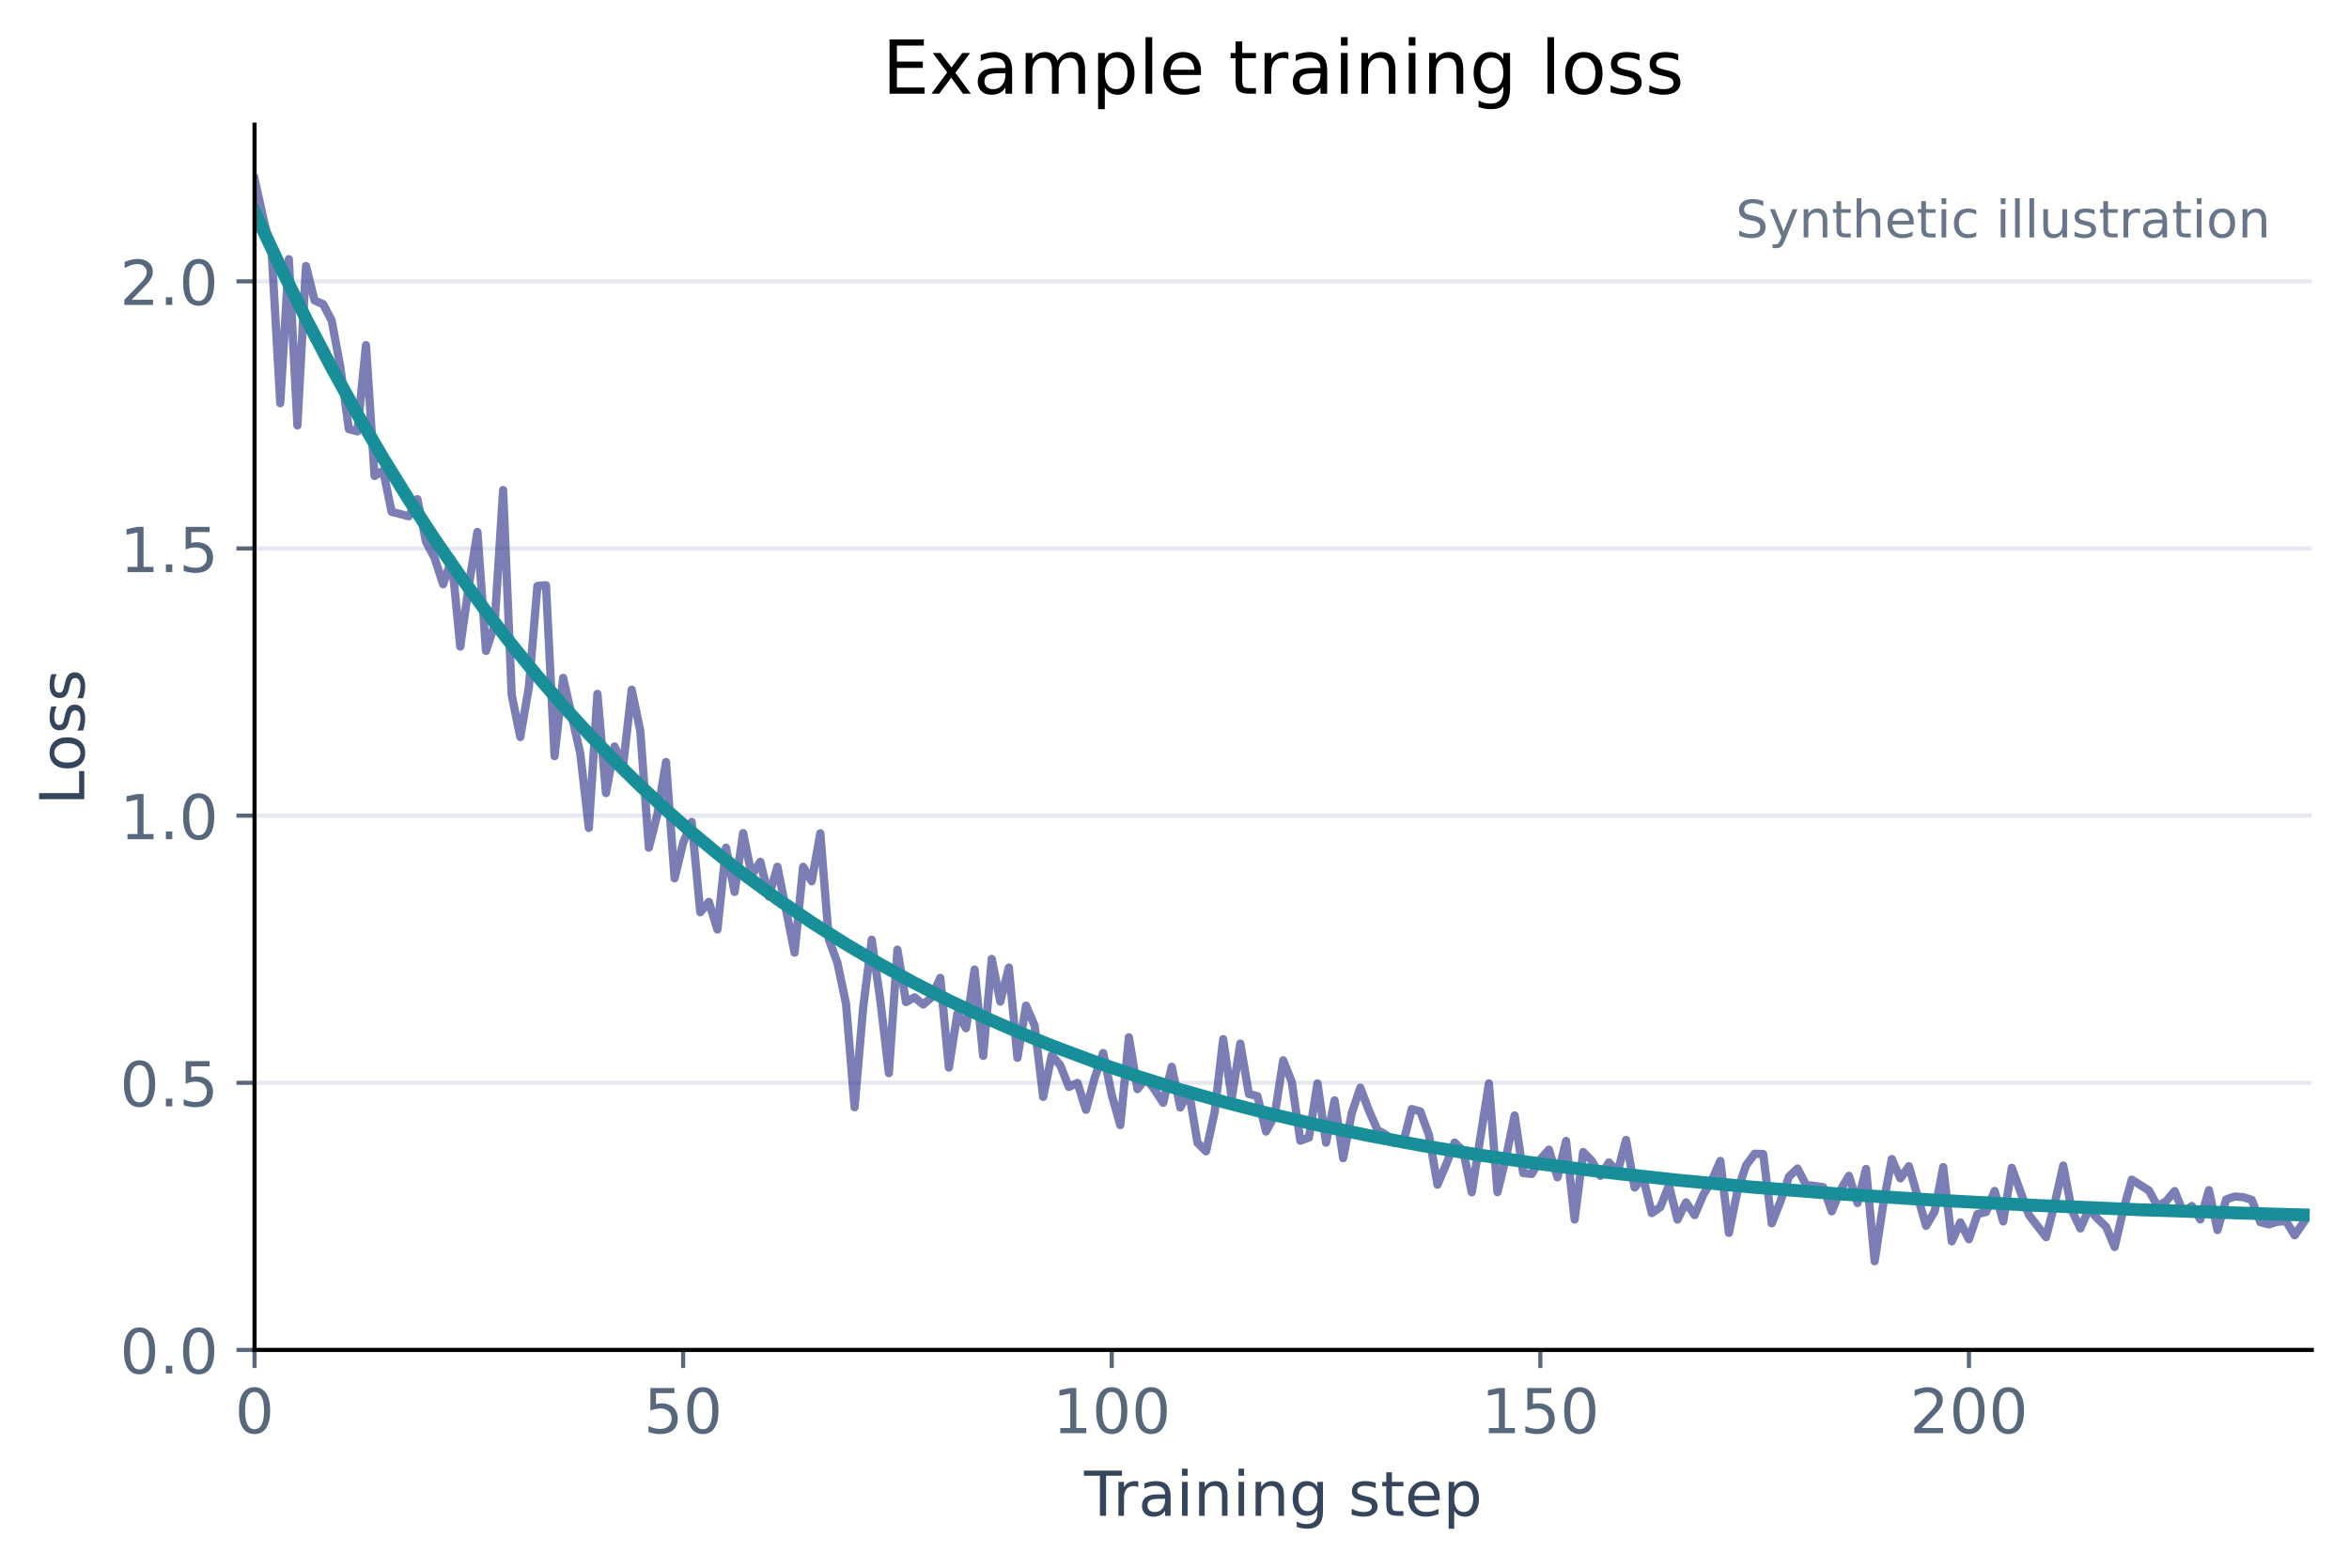
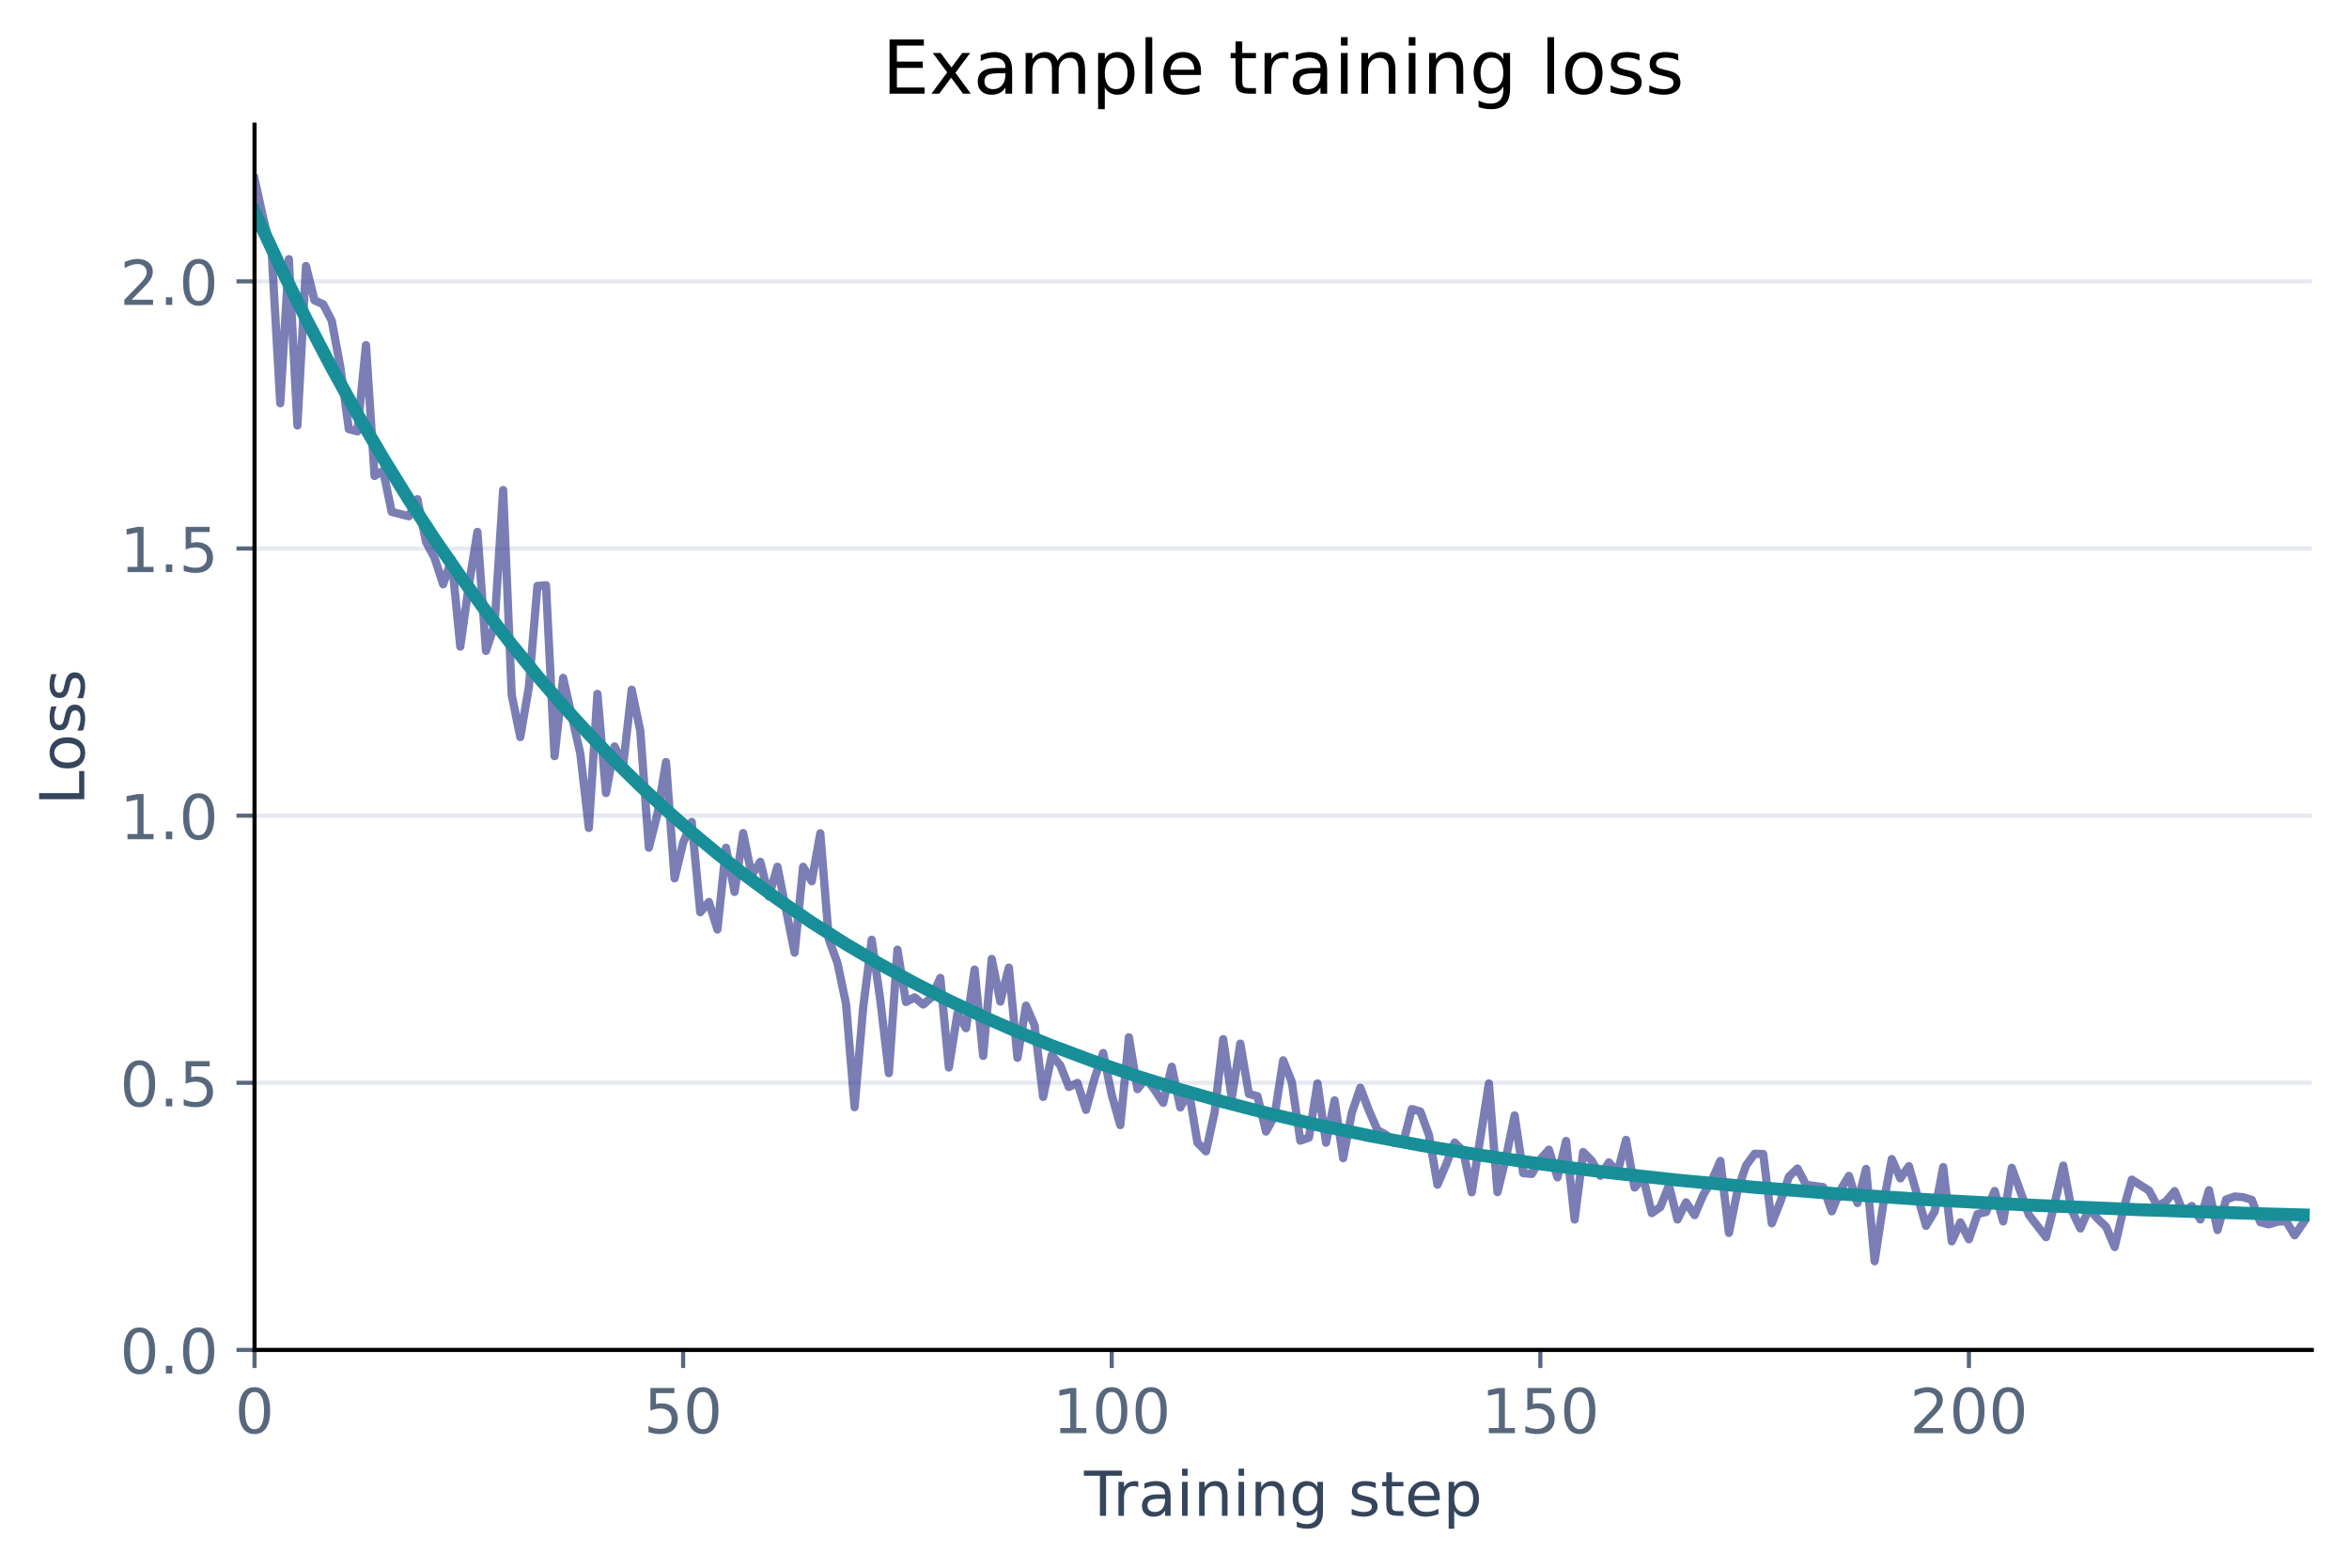
<svg xmlns="http://www.w3.org/2000/svg" xmlns:xlink="http://www.w3.org/1999/xlink" width="454.8pt" height="303.6pt" viewBox="0 0 454.8 303.6" version="1.1">
  <defs>
    <style type="text/css">*{stroke-linejoin: round; stroke-linecap: butt}</style>
  </defs>
  <g id="figure_1">
    <g id="patch_1">
      <path d="M 0 303.6 L 454.8 303.6 L 454.8 0 L 0 0 z " style="fill: #ffffff" />
    </g>
    <g id="axes_1">
      <g id="patch_2">
        <path d="M 49.284 261.399 L 447.6 261.399 L 447.6 24.142 L 49.284 24.142 z " style="fill: #ffffff" />
      </g>
      <g id="matplotlib.axis_1">
        <g id="xtick_1">
          <g id="line2d_1">
            <defs>
-               <path id="m777cb5550d" d="M 0 0 L 0 3.5 " style="stroke: #58687c; stroke-width: 0.8" />
+               <path id="m3e5b079637" d="M 0 0 L 0 3.5 " style="stroke: #58687c; stroke-width: 0.8" />
            </defs>
            <g>
-               <use xlink:href="#m777cb5550d" x="49.284" y="261.399" style="fill: #58687c; stroke: #58687c; stroke-width: 0.8" />
+               <use xlink:href="#m3e5b079637" x="49.284" y="261.399" style="fill: #58687c; stroke: #58687c; stroke-width: 0.8" />
            </g>
          </g>
          <g id="text_1">
            <text style="font-size: 12px; font-family: 'DejaVu Sans'; text-anchor: middle; fill: #58687c" x="49.284" y="277.516" transform="rotate(-0 49.28375 277.5158)">0</text>
          </g>
        </g>
        <g id="xtick_2">
          <g id="line2d_2">
            <g>
-               <use xlink:href="#m777cb5550d" x="132.266" y="261.399" style="fill: #58687c; stroke: #58687c; stroke-width: 0.8" />
+               <use xlink:href="#m3e5b079637" x="132.266" y="261.399" style="fill: #58687c; stroke: #58687c; stroke-width: 0.8" />
            </g>
          </g>
          <g id="text_2">
            <text style="font-size: 12px; font-family: 'DejaVu Sans'; text-anchor: middle; fill: #58687c" x="132.266" y="277.516" transform="rotate(-0 132.2662 277.5158)">50</text>
          </g>
        </g>
        <g id="xtick_3">
          <g id="line2d_3">
            <g>
-               <use xlink:href="#m777cb5550d" x="215.249" y="261.399" style="fill: #58687c; stroke: #58687c; stroke-width: 0.8" />
+               <use xlink:href="#m3e5b079637" x="215.249" y="261.399" style="fill: #58687c; stroke: #58687c; stroke-width: 0.8" />
            </g>
          </g>
          <g id="text_3">
            <text style="font-size: 12px; font-family: 'DejaVu Sans'; text-anchor: middle; fill: #58687c" x="215.249" y="277.516" transform="rotate(-0 215.2487 277.5158)">100</text>
          </g>
        </g>
        <g id="xtick_4">
          <g id="line2d_4">
            <g>
-               <use xlink:href="#m777cb5550d" x="298.231" y="261.399" style="fill: #58687c; stroke: #58687c; stroke-width: 0.8" />
+               <use xlink:href="#m3e5b079637" x="298.231" y="261.399" style="fill: #58687c; stroke: #58687c; stroke-width: 0.8" />
            </g>
          </g>
          <g id="text_4">
            <text style="font-size: 12px; font-family: 'DejaVu Sans'; text-anchor: middle; fill: #58687c" x="298.231" y="277.516" transform="rotate(-0 298.2311 277.5158)">150</text>
          </g>
        </g>
        <g id="xtick_5">
          <g id="line2d_5">
            <g>
-               <use xlink:href="#m777cb5550d" x="381.214" y="261.399" style="fill: #58687c; stroke: #58687c; stroke-width: 0.8" />
+               <use xlink:href="#m3e5b079637" x="381.214" y="261.399" style="fill: #58687c; stroke: #58687c; stroke-width: 0.8" />
            </g>
          </g>
          <g id="text_5">
            <text style="font-size: 12px; font-family: 'DejaVu Sans'; text-anchor: middle; fill: #58687c" x="381.214" y="277.516" transform="rotate(-0 381.2136 277.5158)">200</text>
          </g>
        </g>
        <g id="text_6">
          <text style="font-size: 12px; font-family: 'DejaVu Sans'; text-anchor: middle; fill: #35455c" x="248.442" y="293.517" transform="rotate(-0 248.4416 293.5167)">Training step</text>
        </g>
      </g>
      <g id="matplotlib.axis_2">
        <g id="ytick_1">
          <g id="line2d_6">
-             <path d="M 49.284 261.399 L 447.6 261.399 " clip-path="url(#pe2ce73cbaa)" style="fill: none; stroke: #e6e9f1; stroke-width: 0.8; stroke-linecap: square" />
+             <path d="M 49.284 261.399 L 447.6 261.399 " clip-path="url(#pa039c4c2fe)" style="fill: none; stroke: #e6e9f1; stroke-width: 0.8; stroke-linecap: square" />
          </g>
          <g id="line2d_7">
            <defs>
-               <path id="mbd0d097db0" d="M 0 0 L -3.5 0 " style="stroke: #58687c; stroke-width: 0.8" />
+               <path id="m614150f33d" d="M 0 0 L -3.5 0 " style="stroke: #58687c; stroke-width: 0.8" />
            </defs>
            <g>
-               <use xlink:href="#mbd0d097db0" x="49.284" y="261.399" style="fill: #58687c; stroke: #58687c; stroke-width: 0.8" />
+               <use xlink:href="#m614150f33d" x="49.284" y="261.399" style="fill: #58687c; stroke: #58687c; stroke-width: 0.8" />
            </g>
          </g>
          <g id="text_7">
            <text style="font-size: 12px; font-family: 'DejaVu Sans'; text-anchor: end; fill: #58687c" x="42.284" y="265.957" transform="rotate(-0 42.28375 265.9572)">0.0</text>
          </g>
        </g>
        <g id="ytick_2">
          <g id="line2d_8">
-             <path d="M 49.284 209.669 L 447.6 209.669 " clip-path="url(#pe2ce73cbaa)" style="fill: none; stroke: #e6e9f1; stroke-width: 0.8; stroke-linecap: square" />
+             <path d="M 49.284 209.669 L 447.6 209.669 " clip-path="url(#pa039c4c2fe)" style="fill: none; stroke: #e6e9f1; stroke-width: 0.8; stroke-linecap: square" />
          </g>
          <g id="line2d_9">
            <g>
-               <use xlink:href="#mbd0d097db0" x="49.284" y="209.669" style="fill: #58687c; stroke: #58687c; stroke-width: 0.8" />
+               <use xlink:href="#m614150f33d" x="49.284" y="209.669" style="fill: #58687c; stroke: #58687c; stroke-width: 0.8" />
            </g>
          </g>
          <g id="text_8">
            <text style="font-size: 12px; font-family: 'DejaVu Sans'; text-anchor: end; fill: #58687c" x="42.284" y="214.228" transform="rotate(-0 42.28375 214.228)">0.5</text>
          </g>
        </g>
        <g id="ytick_3">
          <g id="line2d_10">
-             <path d="M 49.284 157.94 L 447.6 157.94 " clip-path="url(#pe2ce73cbaa)" style="fill: none; stroke: #e6e9f1; stroke-width: 0.8; stroke-linecap: square" />
+             <path d="M 49.284 157.94 L 447.6 157.94 " clip-path="url(#pa039c4c2fe)" style="fill: none; stroke: #e6e9f1; stroke-width: 0.8; stroke-linecap: square" />
          </g>
          <g id="line2d_11">
            <g>
-               <use xlink:href="#mbd0d097db0" x="49.284" y="157.94" style="fill: #58687c; stroke: #58687c; stroke-width: 0.8" />
+               <use xlink:href="#m614150f33d" x="49.284" y="157.94" style="fill: #58687c; stroke: #58687c; stroke-width: 0.8" />
            </g>
          </g>
          <g id="text_9">
            <text style="font-size: 12px; font-family: 'DejaVu Sans'; text-anchor: end; fill: #58687c" x="42.284" y="162.499" transform="rotate(-0 42.28375 162.4989)">1.0</text>
          </g>
        </g>
        <g id="ytick_4">
          <g id="line2d_12">
-             <path d="M 49.284 106.211 L 447.6 106.211 " clip-path="url(#pe2ce73cbaa)" style="fill: none; stroke: #e6e9f1; stroke-width: 0.8; stroke-linecap: square" />
+             <path d="M 49.284 106.211 L 447.6 106.211 " clip-path="url(#pa039c4c2fe)" style="fill: none; stroke: #e6e9f1; stroke-width: 0.8; stroke-linecap: square" />
          </g>
          <g id="line2d_13">
            <g>
-               <use xlink:href="#mbd0d097db0" x="49.284" y="106.211" style="fill: #58687c; stroke: #58687c; stroke-width: 0.8" />
+               <use xlink:href="#m614150f33d" x="49.284" y="106.211" style="fill: #58687c; stroke: #58687c; stroke-width: 0.8" />
            </g>
          </g>
          <g id="text_10">
            <text style="font-size: 12px; font-family: 'DejaVu Sans'; text-anchor: end; fill: #58687c" x="42.284" y="110.77" transform="rotate(-0 42.28375 110.7698)">1.5</text>
          </g>
        </g>
        <g id="ytick_5">
          <g id="line2d_14">
-             <path d="M 49.284 54.482 L 447.6 54.482 " clip-path="url(#pe2ce73cbaa)" style="fill: none; stroke: #e6e9f1; stroke-width: 0.8; stroke-linecap: square" />
+             <path d="M 49.284 54.482 L 447.6 54.482 " clip-path="url(#pa039c4c2fe)" style="fill: none; stroke: #e6e9f1; stroke-width: 0.8; stroke-linecap: square" />
          </g>
          <g id="line2d_15">
            <g>
-               <use xlink:href="#mbd0d097db0" x="49.284" y="54.482" style="fill: #58687c; stroke: #58687c; stroke-width: 0.8" />
+               <use xlink:href="#m614150f33d" x="49.284" y="54.482" style="fill: #58687c; stroke: #58687c; stroke-width: 0.8" />
            </g>
          </g>
          <g id="text_11">
            <text style="font-size: 12px; font-family: 'DejaVu Sans'; text-anchor: end; fill: #58687c" x="42.284" y="59.041" transform="rotate(-0 42.28375 59.04064)">2.0</text>
          </g>
        </g>
        <g id="text_12">
          <text style="font-size: 12px; font-family: 'DejaVu Sans'; text-anchor: middle; fill: #35455c" x="16.317" y="142.77" transform="rotate(-90 16.31719 142.7702)">Loss</text>
        </g>
      </g>
      <g id="line2d_16">
-         <path d="M 49.284 34.622 L 50.943 42.132 L 52.603 48.844 L 54.263 78.08 L 55.922 50.177 L 57.582 82.377 L 59.242 51.507 L 60.901 58.178 L 62.561 58.9 L 64.221 62.087 L 65.88 70.991 L 67.54 83.091 L 69.2 83.53 L 70.859 66.833 L 72.519 92.167 L 74.178 91.14 L 75.838 99.122 L 79.157 99.969 L 80.817 96.663 L 82.477 104.923 L 84.136 108.024 L 85.796 113.138 L 87.456 108.296 L 89.115 125.204 L 90.775 113.352 L 92.435 103.002 L 94.094 126.031 L 95.754 121.015 L 97.414 94.9 L 99.073 134.567 L 100.733 142.72 L 102.393 133.066 L 104.052 113.461 L 105.712 113.322 L 107.371 146.412 L 109.031 131.262 L 112.35 145.881 L 114.01 160.325 L 115.67 134.359 L 117.329 153.564 L 118.989 144.543 L 120.649 148.201 L 122.308 133.559 L 123.968 141.53 L 125.628 164.142 L 127.287 157.63 L 128.947 147.557 L 130.607 170.081 L 132.266 163.185 L 133.926 159.163 L 135.585 176.645 L 137.245 174.649 L 138.905 179.984 L 140.564 164.154 L 142.224 172.709 L 143.884 161.316 L 145.543 169.491 L 147.203 166.881 L 148.863 173.592 L 150.522 167.834 L 153.842 184.464 L 155.501 167.843 L 157.161 170.645 L 158.821 161.36 L 160.48 181.905 L 162.14 186.446 L 163.8 194.351 L 165.459 214.403 L 167.119 195.129 L 168.778 181.972 L 170.438 193.643 L 172.098 207.798 L 173.757 183.895 L 175.417 194.028 L 177.077 193.126 L 178.736 194.514 L 180.396 193.105 L 182.056 189.356 L 183.715 206.712 L 185.375 196.237 L 187.035 199.101 L 188.694 187.744 L 190.354 204.456 L 192.014 185.692 L 193.673 193.948 L 195.333 187.36 L 196.993 204.835 L 198.652 194.724 L 200.312 198.579 L 201.971 212.404 L 203.631 204.316 L 205.291 206.291 L 206.95 210.479 L 208.61 209.695 L 210.27 214.902 L 211.929 208.788 L 213.589 203.899 L 215.249 212.032 L 216.908 217.861 L 218.568 200.859 L 220.228 210.895 L 221.887 208.773 L 223.547 211.027 L 225.207 213.548 L 226.866 206.566 L 228.526 214.449 L 230.185 211.302 L 231.845 221.278 L 233.505 222.944 L 235.164 215.385 L 236.824 201.226 L 238.484 212.653 L 240.143 202.084 L 241.803 211.836 L 243.463 212.263 L 245.122 219.108 L 246.782 216.041 L 248.442 205.323 L 250.101 209.465 L 251.761 220.875 L 253.421 220.289 L 255.08 209.788 L 256.74 221.263 L 258.4 213.07 L 260.059 224.275 L 261.719 215.535 L 263.378 210.626 L 265.038 215.032 L 266.698 218.814 L 268.357 219.735 L 270.017 221.345 L 271.677 221.298 L 273.336 214.759 L 274.996 215.229 L 276.656 219.756 L 278.315 229.402 L 279.975 225.526 L 281.635 221.243 L 283.294 222.88 L 284.954 230.872 L 288.273 209.787 L 289.933 230.845 L 291.593 224.097 L 293.252 215.985 L 294.912 227.15 L 296.571 227.321 L 298.231 224.484 L 299.891 222.619 L 301.55 227.981 L 303.21 220.929 L 304.87 236.146 L 306.529 223.075 L 308.189 224.769 L 309.849 227.681 L 311.508 225.09 L 313.168 227.015 L 314.828 220.735 L 316.487 229.953 L 318.147 228.024 L 319.807 234.902 L 321.466 233.744 L 323.126 229.534 L 324.785 236.151 L 326.445 232.821 L 328.105 235.293 L 329.764 231.395 L 331.424 228.598 L 333.084 224.795 L 334.743 238.732 L 336.403 230.572 L 338.063 225.673 L 339.722 223.414 L 341.382 223.464 L 343.042 236.88 L 344.701 232.708 L 346.361 227.852 L 348.021 226.272 L 349.68 229.428 L 353 229.876 L 354.659 234.558 L 356.319 230.486 L 357.978 227.692 L 359.638 232.954 L 361.298 226.353 L 362.957 244.22 L 364.617 233.212 L 366.277 224.441 L 367.936 228.181 L 369.596 225.826 L 372.915 237.373 L 374.575 234.574 L 376.235 225.997 L 377.894 240.371 L 379.554 236.699 L 381.214 239.969 L 382.873 235.084 L 384.533 234.693 L 386.193 230.616 L 387.852 236.512 L 389.512 226.139 L 392.831 235.271 L 396.15 239.561 L 397.81 233.083 L 399.47 225.701 L 401.129 234.367 L 402.789 237.875 L 404.449 234.088 L 406.108 235.961 L 407.768 237.54 L 409.428 241.467 L 411.087 234.342 L 412.747 228.43 L 416.066 230.528 L 417.726 233.56 L 419.385 232.622 L 421.045 230.641 L 422.705 234.736 L 424.364 233.523 L 426.024 236.132 L 427.684 230.465 L 429.343 238.184 L 431.003 232.273 L 432.663 231.69 L 434.322 231.822 L 435.982 232.34 L 437.642 236.676 L 439.301 237.077 L 440.961 236.566 L 442.621 236.471 L 444.28 239.198 L 445.94 236.8 L 445.94 236.8 " clip-path="url(#pe2ce73cbaa)" style="fill: none; stroke: #33398d; stroke-opacity: 0.65; stroke-width: 1.6; stroke-linecap: square" />
+         <path d="M 49.284 34.622 L 50.943 42.132 L 52.603 48.844 L 54.263 78.08 L 55.922 50.177 L 57.582 82.377 L 59.242 51.507 L 60.901 58.178 L 62.561 58.9 L 64.221 62.087 L 65.88 70.991 L 67.54 83.091 L 69.2 83.53 L 70.859 66.833 L 72.519 92.167 L 74.178 91.14 L 75.838 99.122 L 79.157 99.969 L 80.817 96.663 L 82.477 104.923 L 84.136 108.024 L 85.796 113.138 L 87.456 108.296 L 89.115 125.204 L 90.775 113.352 L 92.435 103.002 L 94.094 126.031 L 95.754 121.015 L 97.414 94.9 L 99.073 134.567 L 100.733 142.72 L 102.393 133.066 L 104.052 113.461 L 105.712 113.322 L 107.371 146.412 L 109.031 131.262 L 112.35 145.881 L 114.01 160.325 L 115.67 134.359 L 117.329 153.564 L 118.989 144.543 L 120.649 148.201 L 122.308 133.559 L 123.968 141.53 L 125.628 164.142 L 127.287 157.63 L 128.947 147.557 L 130.607 170.081 L 132.266 163.185 L 133.926 159.163 L 135.585 176.645 L 137.245 174.649 L 138.905 179.984 L 140.564 164.154 L 142.224 172.709 L 143.884 161.316 L 145.543 169.491 L 147.203 166.881 L 148.863 173.592 L 150.522 167.834 L 153.842 184.464 L 155.501 167.843 L 157.161 170.645 L 158.821 161.36 L 160.48 181.905 L 162.14 186.446 L 163.8 194.351 L 165.459 214.403 L 167.119 195.129 L 168.778 181.972 L 170.438 193.643 L 172.098 207.798 L 173.757 183.895 L 175.417 194.028 L 177.077 193.126 L 178.736 194.514 L 180.396 193.105 L 182.056 189.356 L 183.715 206.712 L 185.375 196.237 L 187.035 199.101 L 188.694 187.744 L 190.354 204.456 L 192.014 185.692 L 193.673 193.948 L 195.333 187.36 L 196.993 204.835 L 198.652 194.724 L 200.312 198.579 L 201.971 212.404 L 203.631 204.316 L 205.291 206.291 L 206.95 210.479 L 208.61 209.695 L 210.27 214.902 L 211.929 208.788 L 213.589 203.899 L 215.249 212.032 L 216.908 217.861 L 218.568 200.859 L 220.228 210.895 L 221.887 208.773 L 223.547 211.027 L 225.207 213.548 L 226.866 206.566 L 228.526 214.449 L 230.185 211.302 L 231.845 221.278 L 233.505 222.944 L 235.164 215.385 L 236.824 201.226 L 238.484 212.653 L 240.143 202.084 L 241.803 211.836 L 243.463 212.263 L 245.122 219.108 L 246.782 216.041 L 248.442 205.323 L 250.101 209.465 L 251.761 220.875 L 253.421 220.289 L 255.08 209.788 L 256.74 221.263 L 258.4 213.07 L 260.059 224.275 L 261.719 215.535 L 263.378 210.626 L 265.038 215.032 L 266.698 218.814 L 268.357 219.735 L 270.017 221.345 L 271.677 221.298 L 273.336 214.759 L 274.996 215.229 L 276.656 219.756 L 278.315 229.402 L 279.975 225.526 L 281.635 221.243 L 283.294 222.88 L 284.954 230.872 L 288.273 209.787 L 289.933 230.845 L 291.593 224.097 L 293.252 215.985 L 294.912 227.15 L 296.571 227.321 L 298.231 224.484 L 299.891 222.619 L 301.55 227.981 L 303.21 220.929 L 304.87 236.146 L 306.529 223.075 L 308.189 224.769 L 309.849 227.681 L 311.508 225.09 L 313.168 227.015 L 314.828 220.735 L 316.487 229.953 L 318.147 228.024 L 319.807 234.902 L 321.466 233.744 L 323.126 229.534 L 324.785 236.151 L 326.445 232.821 L 328.105 235.293 L 329.764 231.395 L 331.424 228.598 L 333.084 224.795 L 334.743 238.732 L 336.403 230.572 L 338.063 225.673 L 339.722 223.414 L 341.382 223.464 L 343.042 236.88 L 344.701 232.708 L 346.361 227.852 L 348.021 226.272 L 349.68 229.428 L 353 229.876 L 354.659 234.558 L 356.319 230.486 L 357.978 227.692 L 359.638 232.954 L 361.298 226.353 L 362.957 244.22 L 364.617 233.212 L 366.277 224.441 L 367.936 228.181 L 369.596 225.826 L 372.915 237.373 L 374.575 234.574 L 376.235 225.997 L 377.894 240.371 L 379.554 236.699 L 381.214 239.969 L 382.873 235.084 L 384.533 234.693 L 386.193 230.616 L 387.852 236.512 L 389.512 226.139 L 392.831 235.271 L 396.15 239.561 L 397.81 233.083 L 399.47 225.701 L 401.129 234.367 L 402.789 237.875 L 404.449 234.088 L 406.108 235.961 L 407.768 237.54 L 409.428 241.467 L 411.087 234.342 L 412.747 228.43 L 416.066 230.528 L 417.726 233.56 L 419.385 232.622 L 421.045 230.641 L 422.705 234.736 L 424.364 233.523 L 426.024 236.132 L 427.684 230.465 L 429.343 238.184 L 431.003 232.273 L 432.663 231.69 L 434.322 231.822 L 435.982 232.34 L 437.642 236.676 L 439.301 237.077 L 440.961 236.566 L 442.621 236.471 L 444.28 239.198 L 445.94 236.8 L 445.94 236.8 " clip-path="url(#pa039c4c2fe)" style="fill: none; stroke: #33398d; stroke-opacity: 0.65; stroke-width: 1.6; stroke-linecap: square" />
      </g>
      <g id="line2d_17">
-         <path d="M 49.284 41.032 L 54.263 51.655 L 59.242 61.704 L 64.221 71.21 L 69.2 80.202 L 74.178 88.708 L 79.157 96.754 L 84.136 104.366 L 89.115 111.566 L 94.094 118.377 L 99.073 124.82 L 104.052 130.915 L 109.031 136.68 L 114.01 142.134 L 118.989 147.294 L 123.968 152.174 L 128.947 156.791 L 133.926 161.158 L 138.905 165.289 L 143.884 169.197 L 150.522 174.081 L 157.161 178.616 L 163.8 182.828 L 170.438 186.738 L 177.077 190.37 L 183.715 193.742 L 190.354 196.874 L 196.993 199.782 L 203.631 202.482 L 211.929 205.588 L 220.228 208.419 L 228.526 211 L 236.824 213.353 L 245.122 215.497 L 255.08 217.822 L 265.038 219.902 L 274.996 221.764 L 286.614 223.689 L 298.231 225.381 L 311.508 227.064 L 324.785 228.515 L 339.722 229.91 L 356.319 231.211 L 372.915 232.291 L 392.831 233.35 L 414.407 234.26 L 439.301 235.071 L 445.94 235.252 L 445.94 235.252 " clip-path="url(#pe2ce73cbaa)" style="fill: none; stroke: #188e99; stroke-width: 2.5; stroke-linecap: square" />
+         <path d="M 49.284 41.032 L 54.263 51.655 L 59.242 61.704 L 64.221 71.21 L 69.2 80.202 L 74.178 88.708 L 79.157 96.754 L 84.136 104.366 L 89.115 111.566 L 94.094 118.377 L 99.073 124.82 L 104.052 130.915 L 109.031 136.68 L 114.01 142.134 L 118.989 147.294 L 123.968 152.174 L 128.947 156.791 L 133.926 161.158 L 138.905 165.289 L 143.884 169.197 L 150.522 174.081 L 157.161 178.616 L 163.8 182.828 L 170.438 186.738 L 177.077 190.37 L 183.715 193.742 L 190.354 196.874 L 196.993 199.782 L 203.631 202.482 L 211.929 205.588 L 220.228 208.419 L 228.526 211 L 236.824 213.353 L 245.122 215.497 L 255.08 217.822 L 265.038 219.902 L 274.996 221.764 L 286.614 223.689 L 298.231 225.381 L 311.508 227.064 L 324.785 228.515 L 339.722 229.91 L 356.319 231.211 L 372.915 232.291 L 392.831 233.35 L 414.407 234.26 L 439.301 235.071 L 445.94 235.252 L 445.94 235.252 " clip-path="url(#pa039c4c2fe)" style="fill: none; stroke: #188e99; stroke-width: 2.5; stroke-linecap: square" />
      </g>
      <g id="patch_3">
        <path d="M 49.284 261.399 L 49.284 24.142 " style="fill: none; stroke: #000000; stroke-width: 0.8; stroke-linejoin: miter; stroke-linecap: square" />
      </g>
      <g id="patch_4">
        <path d="M 49.284 261.399 L 447.6 261.399 " style="fill: none; stroke: #000000; stroke-width: 0.8; stroke-linejoin: miter; stroke-linecap: square" />
      </g>
      <g id="text_13">
-         <text style="font-size: 10px; font-family: 'DejaVu Sans'; text-anchor: end; fill: #68768a" x="439.633" y="45.976" transform="rotate(-0 439.6332 45.9756)">Synthetic illustration</text>
-       </g>
-       <g id="text_14">
        <text style="font-size: 14.4px; font-family: 'DejaVu Sans'; text-anchor: middle" x="248.442" y="18.142" transform="rotate(-0 248.4416 18.14175)">Example training loss</text>
      </g>
    </g>
  </g>
  <defs>
-     <clipPath id="pe2ce73cbaa">
+     <clipPath id="pa039c4c2fe">
      <rect x="49.284" y="24.142" width="398.316" height="237.257" />
    </clipPath>
  </defs>
</svg>
